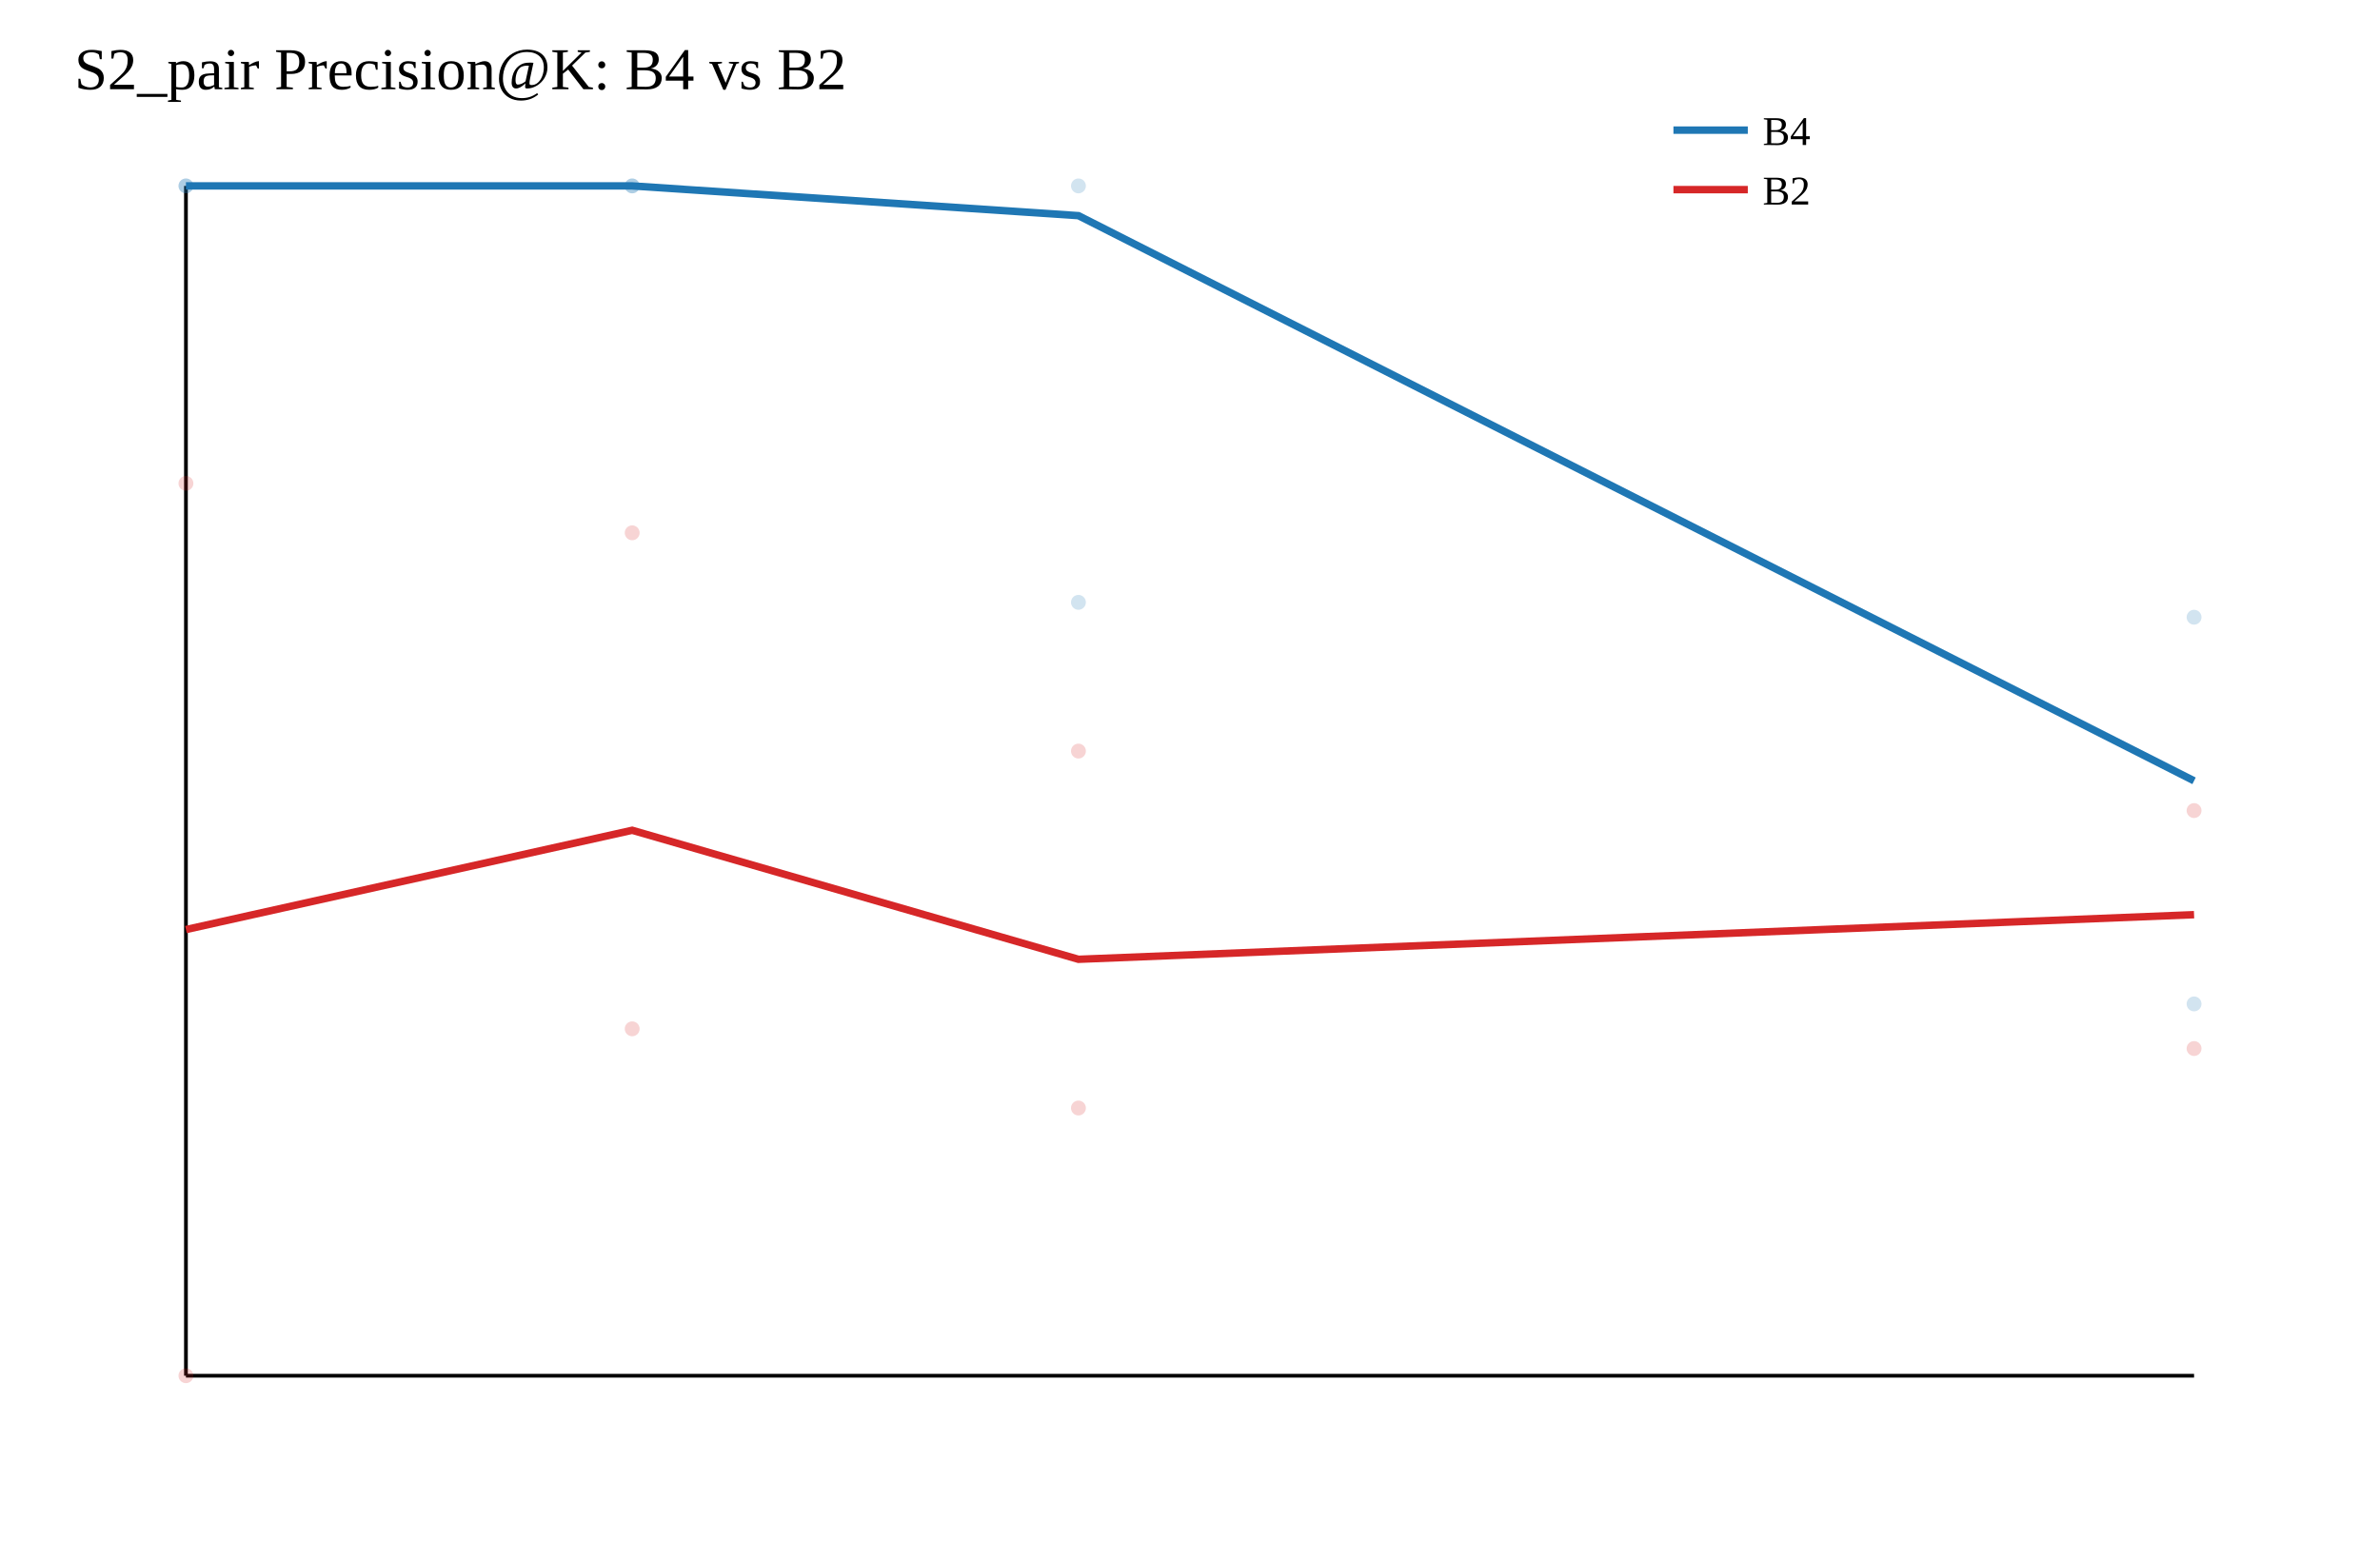
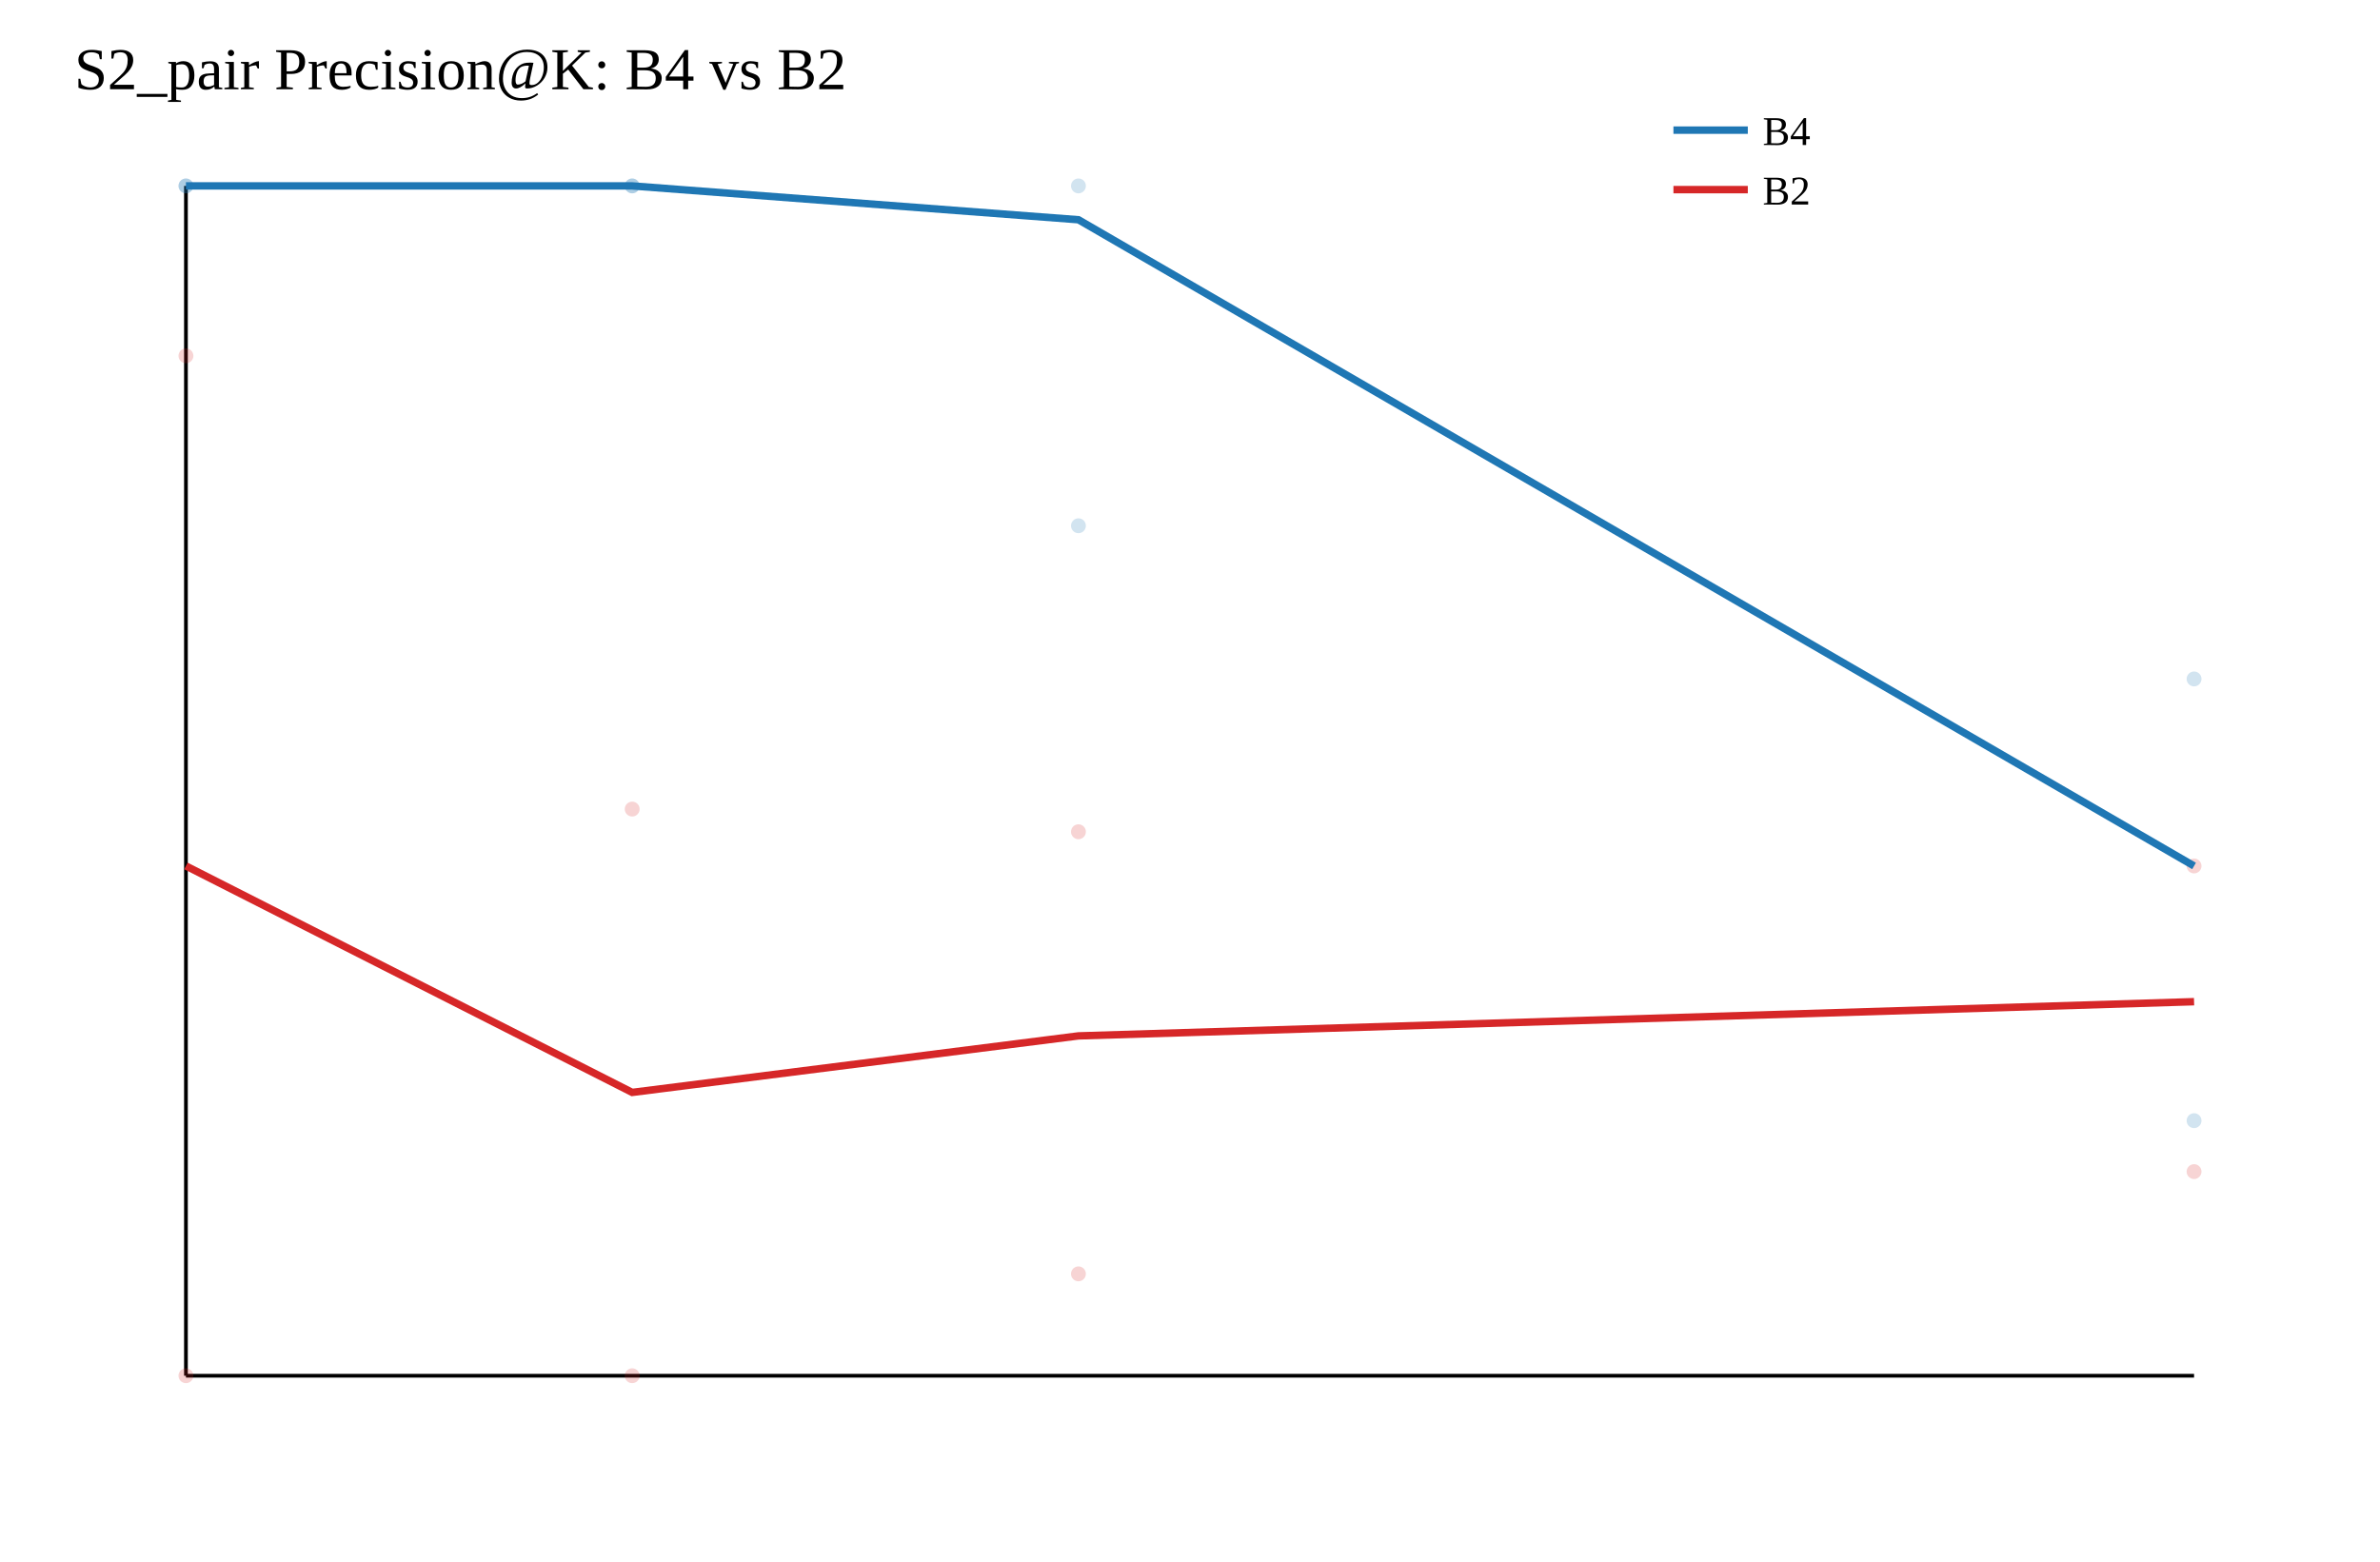
<svg xmlns="http://www.w3.org/2000/svg" width="640" height="420">
  <text x="20" y="24" font-size="16">S2_pair Precision@K: B4 vs B2</text>
  <line x1="50" y1="370" x2="590" y2="370" stroke="black" />
  <line x1="50" y1="370" x2="50" y2="50" stroke="black" />
  <circle cx="50.0" cy="50.0" r="2" fill="#1f77b4" opacity="0.2" />
  <circle cx="170.0" cy="50.0" r="2" fill="#1f77b4" opacity="0.2" />
-   <circle cx="290.0" cy="162.0" r="2" fill="#1f77b4" opacity="0.2" />
-   <circle cx="590.0" cy="270.0" r="2" fill="#1f77b4" opacity="0.2" />
+   <circle cx="290.0" cy="141.4" r="2" fill="#1f77b4" opacity="0.2" />
+   <circle cx="590.0" cy="301.4" r="2" fill="#1f77b4" opacity="0.2" />
  <circle cx="50.0" cy="50.0" r="2" fill="#1f77b4" opacity="0.2" />
  <circle cx="170.0" cy="50.0" r="2" fill="#1f77b4" opacity="0.2" />
  <circle cx="290.0" cy="50.0" r="2" fill="#1f77b4" opacity="0.2" />
-   <circle cx="590.0" cy="166.0" r="2" fill="#1f77b4" opacity="0.2" />
+   <circle cx="590.0" cy="182.6" r="2" fill="#1f77b4" opacity="0.2" />
  <circle cx="50.0" cy="370.0" r="2" fill="#d62728" opacity="0.2" />
-   <circle cx="170.0" cy="276.7" r="2" fill="#d62728" opacity="0.2" />
-   <circle cx="290.0" cy="298.0" r="2" fill="#d62728" opacity="0.2" />
-   <circle cx="590.0" cy="282.0" r="2" fill="#d62728" opacity="0.2" />
-   <circle cx="50.0" cy="130.0" r="2" fill="#d62728" opacity="0.2" />
-   <circle cx="170.0" cy="143.3" r="2" fill="#d62728" opacity="0.2" />
-   <circle cx="290.0" cy="202.0" r="2" fill="#d62728" opacity="0.2" />
-   <circle cx="590.0" cy="218.0" r="2" fill="#d62728" opacity="0.2" />
-   <polyline fill="none" stroke="#1f77b4" stroke-width="2" points="50.0,50.0 170.0,50.0 290.0,58.0 590.0,210.0" />
+   <circle cx="170.0" cy="370.0" r="2" fill="#d62728" opacity="0.2" />
+   <circle cx="290.0" cy="342.6" r="2" fill="#d62728" opacity="0.2" />
+   <circle cx="590.0" cy="315.1" r="2" fill="#d62728" opacity="0.2" />
+   <circle cx="50.0" cy="95.7" r="2" fill="#d62728" opacity="0.2" />
+   <circle cx="170.0" cy="217.6" r="2" fill="#d62728" opacity="0.2" />
+   <circle cx="290.0" cy="223.7" r="2" fill="#d62728" opacity="0.2" />
+   <circle cx="590.0" cy="232.9" r="2" fill="#d62728" opacity="0.2" />
+   <polyline fill="none" stroke="#1f77b4" stroke-width="2" points="50.0,50.0 170.0,50.0 290.0,59.1 590.0,232.9" />
  <line x1="450" y1="35" x2="470" y2="35" stroke="#1f77b4" stroke-width="2" />
  <text x="474" y="39" font-size="11">B4</text>
-   <polyline fill="none" stroke="#d62728" stroke-width="2" points="50.0,250.0 170.0,223.3 290.0,258.0 590.0,246.0" />
+   <polyline fill="none" stroke="#d62728" stroke-width="2" points="50.0,232.9 170.0,293.8 290.0,278.6 590.0,269.4" />
  <line x1="450" y1="51" x2="470" y2="51" stroke="#d62728" stroke-width="2" />
  <text x="474" y="55" font-size="11">B2</text>
</svg>
